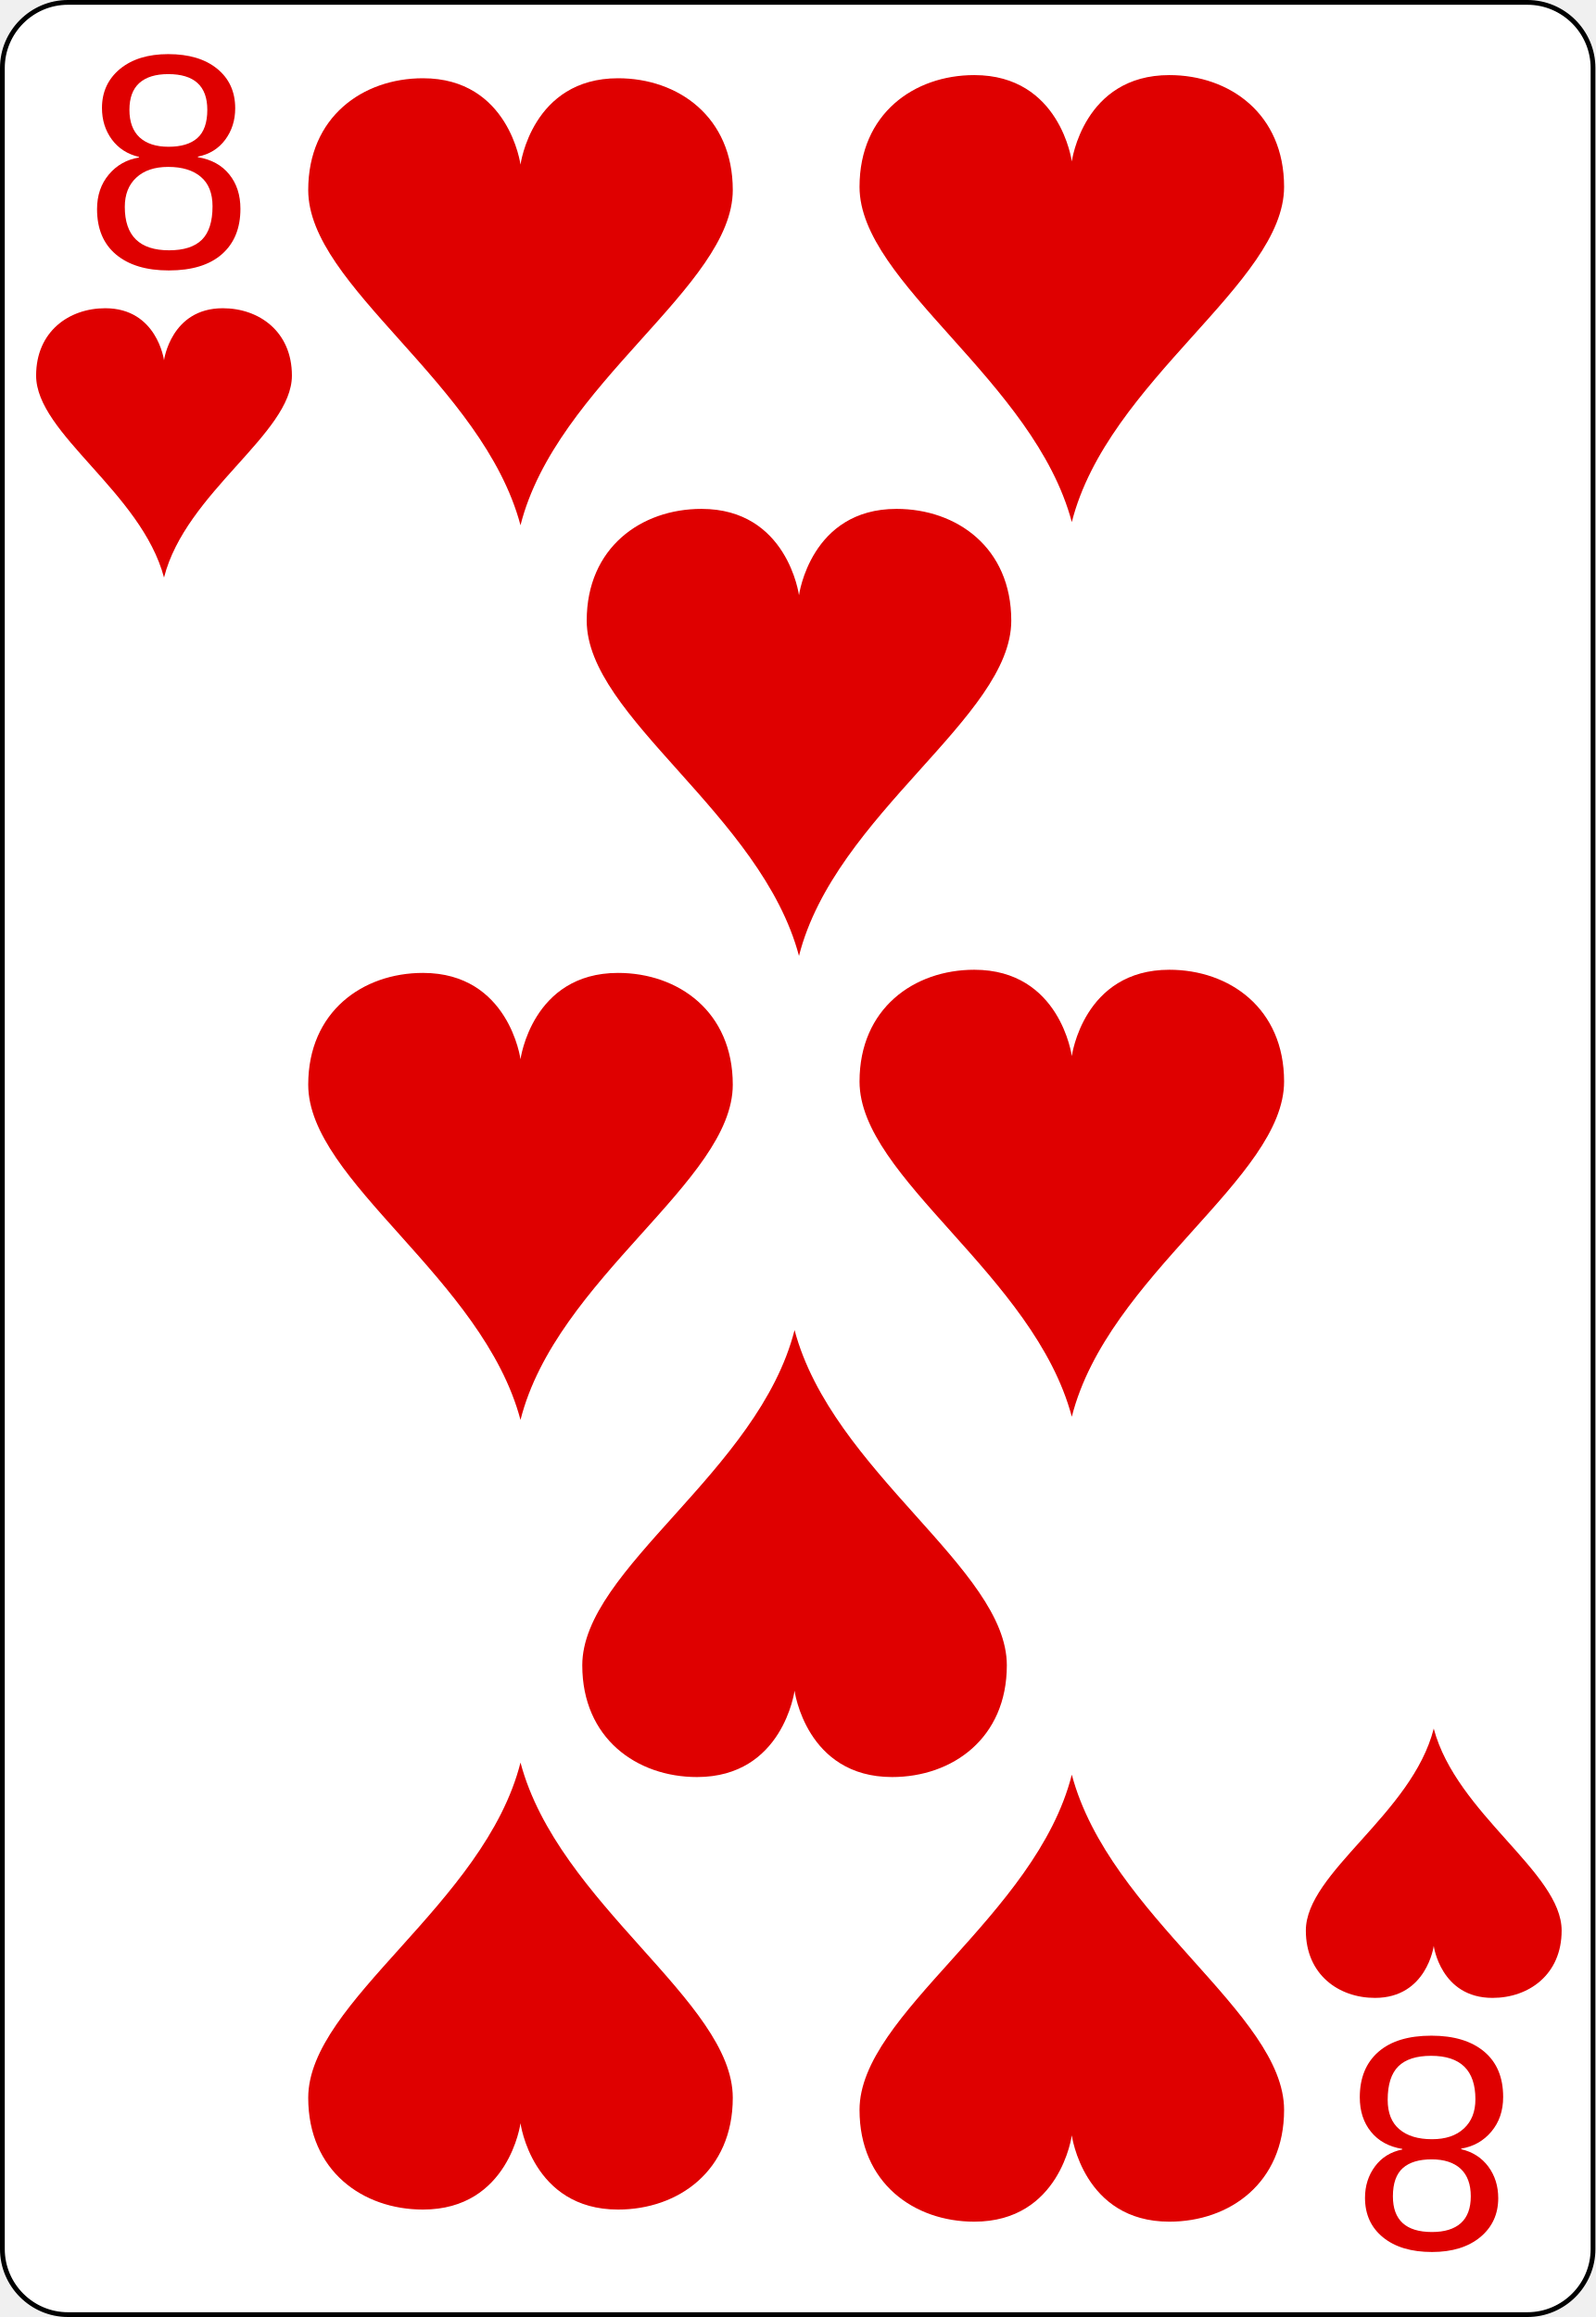
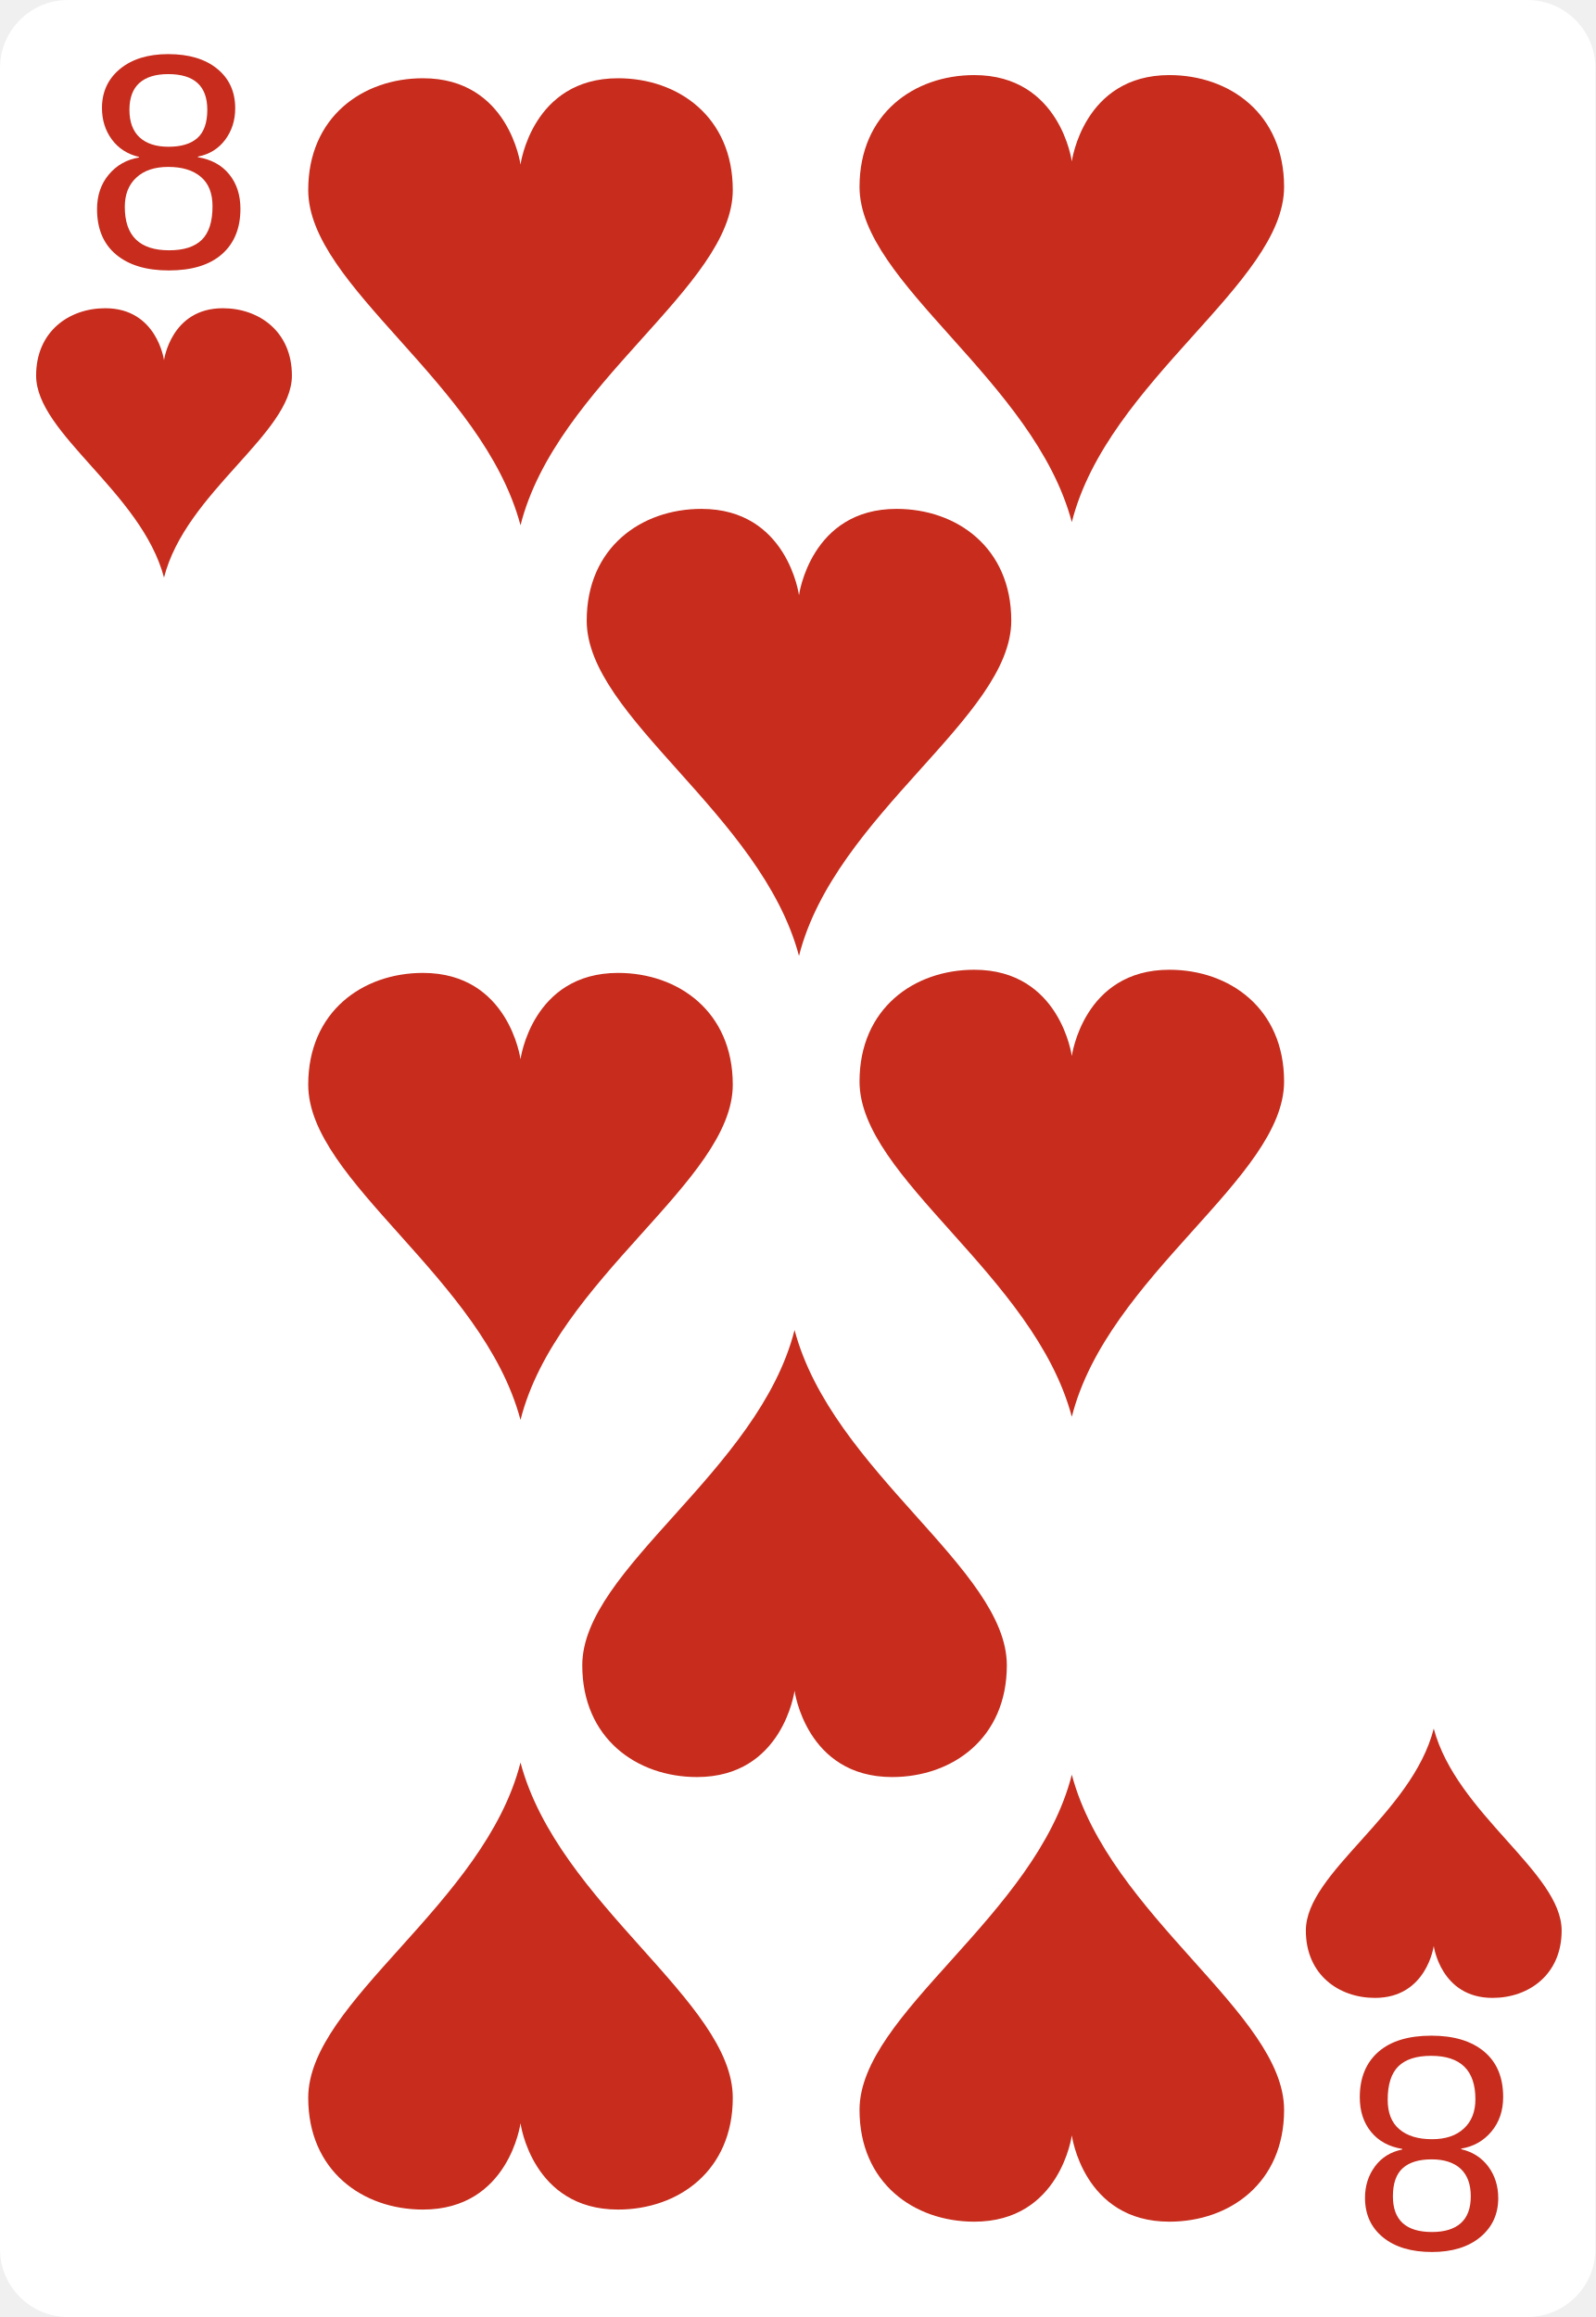
<svg xmlns="http://www.w3.org/2000/svg" xmlns:xlink="http://www.w3.org/1999/xlink" width="167.087pt" height="242.667pt" viewBox="0 0 167.087 242.667" xml:space="preserve" id="svg2" version="1.1">
  <defs id="defs41">
    <radialGradient xlink:href="#linearGradient3773" id="radialGradient3781" cx="-0.158" cy="-8.835" fx="-0.158" fy="-8.835" r="8" gradientTransform="matrix(-1.584269,-0.02349808,0.03071979,-2.477574,-0.2485638,-26.71351)" gradientUnits="userSpaceOnUse" />
    <linearGradient id="linearGradient3773">
-       <stop style="stop-color:#000000;stop-opacity:1;" offset="0" id="stop3775" />
-       <stop style="stop-color:#000000;stop-opacity:0.649;" offset="1" id="stop3777" />
+       <stop style="stop-color:#333333;stop-opacity:1;" offset="0" id="stop3775" />
+       <stop style="stop-color:#333333;stop-opacity:0.649;" offset="1" id="stop3777" />
    </linearGradient>
    <radialGradient xlink:href="#linearGradient3773" id="radialGradient3957" cx="-0.158" cy="-8.835" fx="-0.158" fy="-8.835" r="8" gradientTransform="matrix(-1.584269,-0.02349808,0.03071979,-2.477574,-0.2485638,-26.71351)" gradientUnits="userSpaceOnUse" />
    <linearGradient id="linearGradient3959">
-       <stop style="stop-color:#000000;stop-opacity:1;" offset="0" id="stop3961" />
-       <stop style="stop-color:#000000;stop-opacity:0.649;" offset="1" id="stop3963" />
+       <stop style="stop-color:#333333;stop-opacity:1;" offset="0" id="stop3961" />
+       <stop style="stop-color:#333333;stop-opacity:0.649;" offset="1" id="stop3963" />
    </linearGradient>
    <radialGradient r="81.903" fy="509.476" fx="168.025" cy="509.476" cx="168.025" gradientTransform="matrix(1.25656,-0.7774064,0.3366382,0.5361257,-221.2021,359.2426)" gradientUnits="userSpaceOnUse" id="radialGradient3975" xlink:href="#linearGradient3784-4" />
    <linearGradient id="linearGradient3784-4">
      <stop style="stop-color:#ffffff;stop-opacity:0.435;" offset="0" id="stop3786-8" />
-       <stop style="stop-color:#000000;stop-opacity:0;" offset="1" id="stop3788-6" />
+       <stop style="stop-color:#333333;stop-opacity:0;" offset="1" id="stop3788-6" />
    </linearGradient>
    <radialGradient xlink:href="#linearGradient3784-4-5" id="radialGradient3929" gradientUnits="userSpaceOnUse" gradientTransform="matrix(1.25656,-0.7774064,0.3366382,0.5361257,-221.2021,359.2426)" cx="168.025" cy="509.476" fx="168.025" fy="509.476" r="81.903" />
    <linearGradient id="linearGradient3784-4-5">
      <stop style="stop-color:#ffffff;stop-opacity:0.489;" offset="0" id="stop3786-8-0" />
-       <stop style="stop-color:#000000;stop-opacity:0;" offset="1" id="stop3788-6-3" />
+       <stop style="stop-color:#333333;stop-opacity:0;" offset="1" id="stop3788-6-3" />
    </linearGradient>
    <radialGradient xlink:href="#linearGradient3784-4-1" id="radialGradient3927" gradientUnits="userSpaceOnUse" gradientTransform="matrix(1.25656,-0.7774064,0.3366382,0.5361257,-221.2021,359.2426)" cx="168.025" cy="509.476" fx="168.025" fy="509.476" r="81.903" />
    <linearGradient id="linearGradient3784-4-1">
      <stop style="stop-color:#ffffff;stop-opacity:0.237;" offset="0" id="stop3786-8-03" />
-       <stop style="stop-color:#000000;stop-opacity:0;" offset="1" id="stop3788-6-6" />
+       <stop style="stop-color:#333333;stop-opacity:0;" offset="1" id="stop3788-6-6" />
    </linearGradient>
    <radialGradient xlink:href="#linearGradient3768" id="radialGradient3776" cx="-0.206" cy="-4.579" fx="-0.206" fy="-4.579" r="8" gradientTransform="matrix(-1,0,0,-1.720176,-0.4120407,-13.02719)" gradientUnits="userSpaceOnUse" />
    <linearGradient id="linearGradient3768">
-       <stop style="stop-color:#df0000;stop-opacity:1;" offset="0" id="stop3770" />
-       <stop style="stop-color:#df0000;stop-opacity:0.672;" offset="1" id="stop3772" />
+       <stop style="stop-color:#C72C1C;stop-opacity:1;" offset="0" id="stop3770" />
+       <stop style="stop-color:#C72C1C;stop-opacity:0.672;" offset="1" id="stop3772" />
    </linearGradient>
    <radialGradient r="81.903" fy="511.223" fx="171.487" cy="511.223" cx="171.487" gradientTransform="matrix(1.152989,-0.6739155,0.3948202,0.6754904,-233.6326,270.4008)" gradientUnits="userSpaceOnUse" id="radialGradient4013" xlink:href="#linearGradient3784-4-6" />
    <linearGradient id="linearGradient3784-4-6">
      <stop style="stop-color:#ffffff;stop-opacity:0.313;" offset="0" id="stop3786-8-8" />
-       <stop style="stop-color:#000000;stop-opacity:0;" offset="1" id="stop3788-6-8" />
+       <stop style="stop-color:#333333;stop-opacity:0;" offset="1" id="stop3788-6-8" />
    </linearGradient>
    <radialGradient r="81.903" fy="492.632" fx="159.354" cy="492.632" cx="159.354" gradientTransform="matrix(1.089478,-0.715138,0.4464527,0.6562658,-244.9333,290.9185)" gradientUnits="userSpaceOnUse" id="radialGradient4013-8" xlink:href="#linearGradient3784-4-2" />
    <linearGradient id="linearGradient3784-4-2">
      <stop style="stop-color:#ffffff;stop-opacity:0.29;" offset="0" id="stop3786-8-1" />
-       <stop style="stop-color:#000000;stop-opacity:0;" offset="1" id="stop3788-6-5" />
+       <stop style="stop-color:#333333;stop-opacity:0;" offset="1" id="stop3788-6-5" />
    </linearGradient>
    <radialGradient r="81.903" fy="492.632" fx="159.354" cy="492.632" cx="159.354" gradientTransform="matrix(1.089478,-0.715138,0.4464527,0.6562658,-244.9333,290.9185)" gradientUnits="userSpaceOnUse" id="radialGradient3073" xlink:href="#linearGradient3784-4-2" />
  </defs>
-   <g id="Layer_x0020_1" style="fill-rule:nonzero;clip-rule:nonzero;stroke:#000000;stroke-miterlimit:4;">
+   <g id="Layer_x0020_1" style="fill-rule:nonzero;clip-rule:nonzero;stroke:#FFFFFF;stroke-width:0;">
    <path style="fill:#FFFFFF;stroke-width:0.5;" d="M166.837,235.548c0,3.777-3.087,6.869-6.871,6.869H7.111c-3.775,0-6.861-3.092-6.861-6.869V7.12C0.25,3.343,3.336,0.25,7.111,0.25h152.855    c3.784,0,6.871,3.093,6.871,6.87v228.428z" id="path5" />
    <g style="stroke:none;" id="g7">
      <g id="g9">
				
			</g>
    </g>
    <g id="g15">
			
		</g>
    <g id="g19">
			
		</g>
    <g style="stroke:none;" id="g23">
      <g id="g25">
				
			</g>
    </g>
    <g style="stroke:none;" id="g31">
      <g id="g33">
				
			</g>
    </g>
  </g>
-   <text xml:space="preserve" style="font-size:32px;font-style:normal;font-weight:normal;line-height:125%;letter-spacing:0px;word-spacing:0px;fill:#df0000;fill-opacity:1;stroke:none;font-family:Bitstream Vera Sans" x="8.775" y="28.013" id="text3788">
-     <tspan id="tspan3790" x="8.775" y="28.013" style="font-style:normal;font-variant:normal;font-weight:normal;font-stretch:normal;fill:#df0000;fill-opacity:1;font-family:Arial;-inkscape-font-specification:Arial">8</tspan>
+   <text xml:space="preserve" style="font-size:32px;font-style:normal;font-weight:normal;line-height:125%;letter-spacing:0px;word-spacing:0px;fill:#C72C1C;fill-opacity:1;stroke:none;font-family:Bitstream Vera Sans" x="8.775" y="28.013" id="text3788">
+     <tspan id="tspan3790" x="8.775" y="28.013" style="font-style:normal;font-variant:normal;font-weight:normal;font-stretch:normal;fill:#C72C1C;fill-opacity:1;font-family:Arial;-inkscape-font-specification:Arial">8</tspan>
  </text>
-   <g transform="matrix(1.674307,0,0,1.566992,17.17751,46.38532)" id="layer1-9-6" style="fill:#df0000;fill-opacity:1">
-     <path style="fill:#df0000;fill-opacity:1" id="hl-8" d="M 3.676,-9 C 0.433,-9 0,-5.523 0,-5.523 0,-5.523 -0.433,-9 -3.676,-9 -5.946,-9 -8,-7.441 -8,-4.5 -8,-0.614 -1.421,3.294 0,9 1.352,3.299 8,-0.614 8,-4.5 8,-7.441 5.946,-9 3.676,-9 z" />
+   <g transform="matrix(1.674307,0,0,1.566992,17.17751,46.38532)" id="layer1-9-6" style="fill:#C72C1C;fill-opacity:1">
+     <path style="fill:#C72C1C;fill-opacity:1" id="hl-8" d="M 3.676,-9 C 0.433,-9 0,-5.523 0,-5.523 0,-5.523 -0.433,-9 -3.676,-9 -5.946,-9 -8,-7.441 -8,-4.5 -8,-0.614 -1.421,3.294 0,9 1.352,3.299 8,-0.614 8,-4.5 8,-7.441 5.946,-9 3.676,-9 z" />
  </g>
-   <text xml:space="preserve" style="font-size:32px;font-style:normal;font-weight:normal;line-height:125%;letter-spacing:0px;word-spacing:0px;fill:#df0000;fill-opacity:1;stroke:none;font-family:Bitstream Vera Sans" x="-158.818" y="-213.515" id="text3788-4" transform="scale(-1,-1)">
-     <tspan id="tspan3790-3" x="-158.818" y="-213.515" style="font-style:normal;font-variant:normal;font-weight:normal;font-stretch:normal;fill:#df0000;fill-opacity:1;font-family:Arial;-inkscape-font-specification:Arial">8</tspan>
+   <text xml:space="preserve" style="font-size:32px;font-style:normal;font-weight:normal;line-height:125%;letter-spacing:0px;word-spacing:0px;fill:#C72C1C;fill-opacity:1;stroke:none;font-family:Bitstream Vera Sans" x="-158.818" y="-213.515" id="text3788-4" transform="scale(-1,-1)">
+     <tspan id="tspan3790-3" x="-158.818" y="-213.515" style="font-style:normal;font-variant:normal;font-weight:normal;font-stretch:normal;fill:#C72C1C;fill-opacity:1;font-family:Arial;-inkscape-font-specification:Arial">8</tspan>
  </text>
-   <g transform="matrix(-1.674307,0,0,-1.566992,150.156,195.1431)" id="layer1-9-6-5" style="fill:#df0000;fill-opacity:1">
-     <path style="fill:#df0000;fill-opacity:1" id="hl-8-1" d="M 3.676,-9 C 0.433,-9 0,-5.523 0,-5.523 0,-5.523 -0.433,-9 -3.676,-9 -5.946,-9 -8,-7.441 -8,-4.5 -8,-0.614 -1.421,3.294 0,9 1.352,3.299 8,-0.614 8,-4.5 8,-7.441 5.946,-9 3.676,-9 z" />
+   <g transform="matrix(-1.674307,0,0,-1.566992,150.156,195.1431)" id="layer1-9-6-5" style="fill:#C72C1C;fill-opacity:1">
+     <path style="fill:#C72C1C;fill-opacity:1" id="hl-8-1" d="M 3.676,-9 C 0.433,-9 0,-5.523 0,-5.523 0,-5.523 -0.433,-9 -3.676,-9 -5.946,-9 -8,-7.441 -8,-4.5 -8,-0.614 -1.421,3.294 0,9 1.352,3.299 8,-0.614 8,-4.5 8,-7.441 5.946,-9 3.676,-9 z" />
  </g>
-   <g transform="matrix(2.779008,0,0,2.600887,54.51227,31.60377)" id="layer1-9-6-8" style="fill:#df0000;fill-opacity:1">
-     <path style="fill:#df0000;fill-opacity:1" id="hl-8-8" d="M 3.676,-9 C 0.433,-9 0,-5.523 0,-5.523 0,-5.523 -0.433,-9 -3.676,-9 -5.946,-9 -8,-7.441 -8,-4.5 -8,-0.614 -1.421,3.294 0,9 1.352,3.299 8,-0.614 8,-4.5 8,-7.441 5.946,-9 3.676,-9 z" />
+   <g transform="matrix(2.779008,0,0,2.600887,54.51227,31.60377)" id="layer1-9-6-8" style="fill:#C72C1C;fill-opacity:1">
+     <path style="fill:#C72C1C;fill-opacity:1" id="hl-8-8" d="M 3.676,-9 C 0.433,-9 0,-5.523 0,-5.523 0,-5.523 -0.433,-9 -3.676,-9 -5.946,-9 -8,-7.441 -8,-4.5 -8,-0.614 -1.421,3.294 0,9 1.352,3.299 8,-0.614 8,-4.5 8,-7.441 5.946,-9 3.676,-9 z" />
  </g>
-   <g transform="matrix(-2.779008,0,0,-2.600887,54.51227,208.0062)" id="layer1-9-6-8-9" style="fill:#df0000;fill-opacity:1">
-     <path style="fill:#df0000;fill-opacity:1" id="hl-8-8-5" d="M 3.676,-9 C 0.433,-9 0,-5.523 0,-5.523 0,-5.523 -0.433,-9 -3.676,-9 -5.946,-9 -8,-7.441 -8,-4.5 -8,-0.614 -1.421,3.294 0,9 1.352,3.299 8,-0.614 8,-4.5 8,-7.441 5.946,-9 3.676,-9 z" />
+   <g transform="matrix(-2.779008,0,0,-2.600887,54.51227,208.0062)" id="layer1-9-6-8-9" style="fill:#C72C1C;fill-opacity:1">
+     <path style="fill:#C72C1C;fill-opacity:1" id="hl-8-8-5" d="M 3.676,-9 C 0.433,-9 0,-5.523 0,-5.523 0,-5.523 -0.433,-9 -3.676,-9 -5.946,-9 -8,-7.441 -8,-4.5 -8,-0.614 -1.421,3.294 0,9 1.352,3.299 8,-0.614 8,-4.5 8,-7.441 5.946,-9 3.676,-9 z" />
  </g>
-   <g transform="matrix(2.779008,0,0,2.600887,54.51227,125.3046)" id="layer1-9-6-8-8" style="fill:#df0000;fill-opacity:1">
-     <path style="fill:#df0000;fill-opacity:1" id="hl-8-8-8" d="M 3.676,-9 C 0.433,-9 0,-5.523 0,-5.523 0,-5.523 -0.433,-9 -3.676,-9 -5.946,-9 -8,-7.441 -8,-4.5 -8,-0.614 -1.421,3.294 0,9 1.352,3.299 8,-0.614 8,-4.5 8,-7.441 5.946,-9 3.676,-9 z" />
+   <g transform="matrix(2.779008,0,0,2.600887,54.51227,125.3046)" id="layer1-9-6-8-8" style="fill:#C72C1C;fill-opacity:1">
+     <path style="fill:#C72C1C;fill-opacity:1" id="hl-8-8-8" d="M 3.676,-9 C 0.433,-9 0,-5.523 0,-5.523 0,-5.523 -0.433,-9 -3.676,-9 -5.946,-9 -8,-7.441 -8,-4.5 -8,-0.614 -1.421,3.294 0,9 1.352,3.299 8,-0.614 8,-4.5 8,-7.441 5.946,-9 3.676,-9 z" />
  </g>
-   <g transform="matrix(2.779008,0,0,2.600887,112.2504,31.27278)" id="layer1-9-6-8-88" style="fill:#df0000;fill-opacity:1">
-     <path style="fill:#df0000;fill-opacity:1" id="hl-8-8-4" d="M 3.676,-9 C 0.433,-9 0,-5.523 0,-5.523 0,-5.523 -0.433,-9 -3.676,-9 -5.946,-9 -8,-7.441 -8,-4.5 -8,-0.614 -1.421,3.294 0,9 1.352,3.299 8,-0.614 8,-4.5 8,-7.441 5.946,-9 3.676,-9 z" />
+   <g transform="matrix(2.779008,0,0,2.600887,112.2504,31.27278)" id="layer1-9-6-8-88" style="fill:#C72C1C;fill-opacity:1">
+     <path style="fill:#C72C1C;fill-opacity:1" id="hl-8-8-4" d="M 3.676,-9 C 0.433,-9 0,-5.523 0,-5.523 0,-5.523 -0.433,-9 -3.676,-9 -5.946,-9 -8,-7.441 -8,-4.5 -8,-0.614 -1.421,3.294 0,9 1.352,3.299 8,-0.614 8,-4.5 8,-7.441 5.946,-9 3.676,-9 z" />
  </g>
-   <g transform="matrix(-2.779008,0,0,-2.600887,112.2504,209.2752)" id="layer1-9-6-8-9-3" style="fill:#df0000;fill-opacity:1">
-     <path style="fill:#df0000;fill-opacity:1" id="hl-8-8-5-1" d="M 3.676,-9 C 0.433,-9 0,-5.523 0,-5.523 0,-5.523 -0.433,-9 -3.676,-9 -5.946,-9 -8,-7.441 -8,-4.5 -8,-0.614 -1.421,3.294 0,9 1.352,3.299 8,-0.614 8,-4.5 8,-7.441 5.946,-9 3.676,-9 z" />
+   <g transform="matrix(-2.779008,0,0,-2.600887,112.2504,209.2752)" id="layer1-9-6-8-9-3" style="fill:#C72C1C;fill-opacity:1">
+     <path style="fill:#C72C1C;fill-opacity:1" id="hl-8-8-5-1" d="M 3.676,-9 C 0.433,-9 0,-5.523 0,-5.523 0,-5.523 -0.433,-9 -3.676,-9 -5.946,-9 -8,-7.441 -8,-4.5 -8,-0.614 -1.421,3.294 0,9 1.352,3.299 8,-0.614 8,-4.5 8,-7.441 5.946,-9 3.676,-9 z" />
  </g>
-   <g transform="matrix(2.779008,0,0,2.600887,112.2504,124.9736)" id="layer1-9-6-8-8-4" style="fill:#df0000;fill-opacity:1">
-     <path style="fill:#df0000;fill-opacity:1" id="hl-8-8-8-9" d="M 3.676,-9 C 0.433,-9 0,-5.523 0,-5.523 0,-5.523 -0.433,-9 -3.676,-9 -5.946,-9 -8,-7.441 -8,-4.5 -8,-0.614 -1.421,3.294 0,9 1.352,3.299 8,-0.614 8,-4.5 8,-7.441 5.946,-9 3.676,-9 z" />
+   <g transform="matrix(2.779008,0,0,2.600887,112.2504,124.9736)" id="layer1-9-6-8-8-4" style="fill:#C72C1C;fill-opacity:1">
+     <path style="fill:#C72C1C;fill-opacity:1" id="hl-8-8-8-9" d="M 3.676,-9 C 0.433,-9 0,-5.523 0,-5.523 0,-5.523 -0.433,-9 -3.676,-9 -5.946,-9 -8,-7.441 -8,-4.5 -8,-0.614 -1.421,3.294 0,9 1.352,3.299 8,-0.614 8,-4.5 8,-7.441 5.946,-9 3.676,-9 z" />
  </g>
-   <g transform="matrix(2.779008,0,0,2.600887,83.67827,76.70508)" id="layer1-9-6-8-884" style="fill:#df0000;fill-opacity:1">
-     <path style="fill:#df0000;fill-opacity:1" id="hl-8-8-3" d="M 3.676,-9 C 0.433,-9 0,-5.523 0,-5.523 0,-5.523 -0.433,-9 -3.676,-9 -5.946,-9 -8,-7.441 -8,-4.5 -8,-0.614 -1.421,3.294 0,9 1.352,3.299 8,-0.614 8,-4.5 8,-7.441 5.946,-9 3.676,-9 z" />
+   <g transform="matrix(2.779008,0,0,2.600887,83.67827,76.70508)" id="layer1-9-6-8-884" style="fill:#C72C1C;fill-opacity:1">
+     <path style="fill:#C72C1C;fill-opacity:1" id="hl-8-8-3" d="M 3.676,-9 C 0.433,-9 0,-5.523 0,-5.523 0,-5.523 -0.433,-9 -3.676,-9 -5.946,-9 -8,-7.441 -8,-4.5 -8,-0.614 -1.421,3.294 0,9 1.352,3.299 8,-0.614 8,-4.5 8,-7.441 5.946,-9 3.676,-9 z" />
  </g>
-   <g transform="matrix(-2.779008,0,0,-2.600887,83.2134,162.7078)" id="layer1-9-6-8-884-8" style="fill:#df0000;fill-opacity:1">
-     <path style="fill:#df0000;fill-opacity:1" id="hl-8-8-3-8" d="M 3.676,-9 C 0.433,-9 0,-5.523 0,-5.523 0,-5.523 -0.433,-9 -3.676,-9 -5.946,-9 -8,-7.441 -8,-4.5 -8,-0.614 -1.421,3.294 0,9 1.352,3.299 8,-0.614 8,-4.5 8,-7.441 5.946,-9 3.676,-9 z" />
+   <g transform="matrix(-2.779008,0,0,-2.600887,83.2134,162.7078)" id="layer1-9-6-8-884-8" style="fill:#C72C1C;fill-opacity:1">
+     <path style="fill:#C72C1C;fill-opacity:1" id="hl-8-8-3-8" d="M 3.676,-9 C 0.433,-9 0,-5.523 0,-5.523 0,-5.523 -0.433,-9 -3.676,-9 -5.946,-9 -8,-7.441 -8,-4.5 -8,-0.614 -1.421,3.294 0,9 1.352,3.299 8,-0.614 8,-4.5 8,-7.441 5.946,-9 3.676,-9 z" />
  </g>
</svg>
